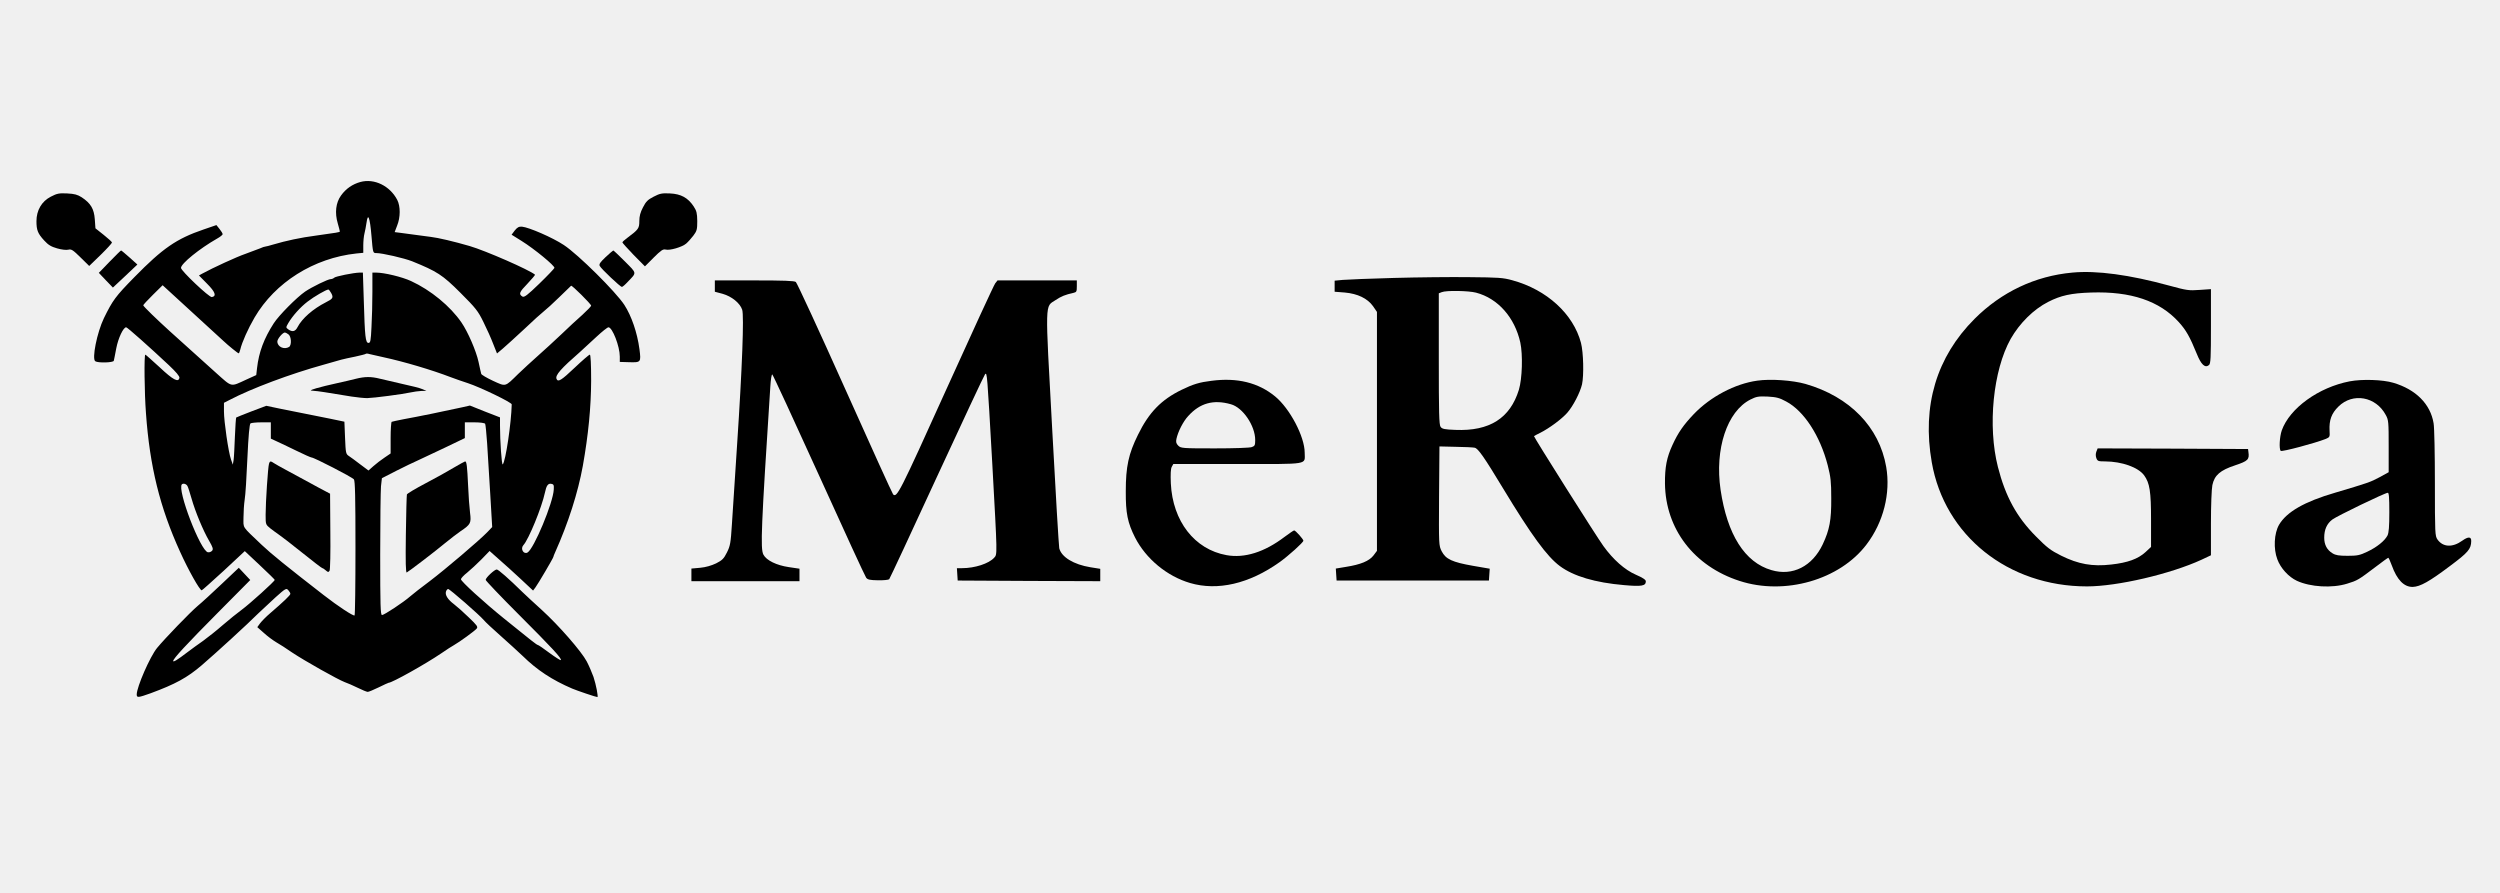
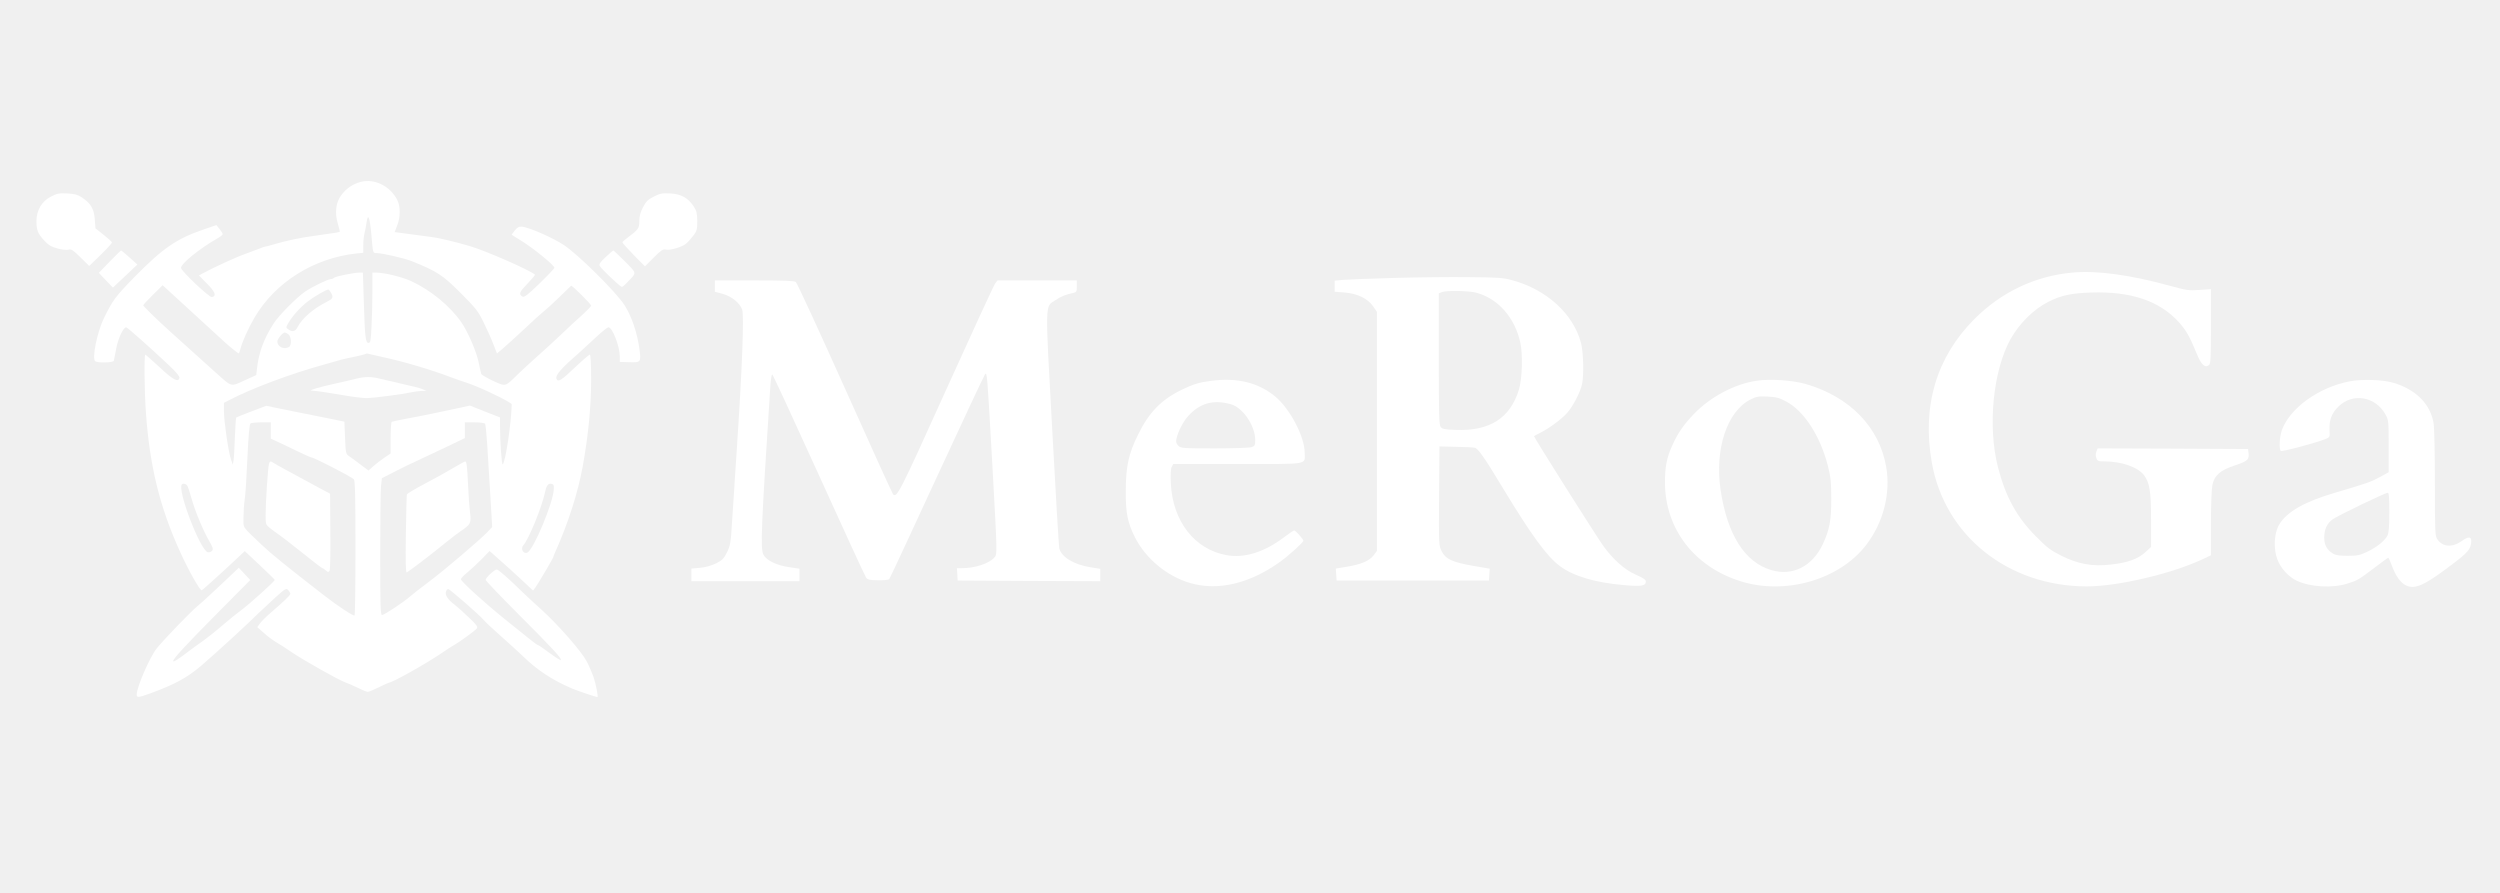
<svg xmlns="http://www.w3.org/2000/svg" version="1.0" width="700pt" height="250pt" viewBox="0 0 1920 439" preserveAspectRatio="xMidYMid meet">
-   <g transform="translate(0,439) scale(0.1,-0.1)" fill="#000000" stroke="none">
+   <g transform="translate(0,439) scale(0.1,-0.1)" fill="white" stroke="none">
    <path d="M2768 4226 c-61 -17 -111 -51 -149 -104 -40 -55 -49 -133 -25 -214 9 -31 16 -59 16 -62 0 -6 -19 -9 -185 -32 -116 -15 -228 -39 -329 -69 -26 -8 -53 -15 -58 -15 -6 0 -24 -6 -41 -14 -18 -7 -68 -26 -112 -42 -67 -23 -248 -106 -334 -153 l-23 -13 62 -63 c63 -63 75 -96 37 -103 -20 -4 -237 202 -237 224 0 33 142 148 277 225 24 13 43 29 43 34 0 6 -11 24 -24 40 l-24 30 -99 -34 c-208 -71 -313 -144 -530 -365 -148 -151 -167 -178 -235 -316 -53 -110 -94 -314 -66 -331 21 -14 138 -11 142 4 2 6 10 50 19 96 15 78 54 161 76 161 9 0 182 -154 329 -292 54 -51 82 -84 80 -96 -7 -38 -48 -17 -152 81 -58 53 -107 97 -110 97 -10 0 -7 -294 5 -450 29 -407 106 -722 262 -1064 63 -140 151 -296 166 -296 4 0 79 68 169 150 l162 151 115 -108 c63 -59 115 -110 115 -113 0 -11 -192 -184 -253 -229 -32 -23 -97 -76 -145 -117 -48 -42 -116 -96 -152 -122 -36 -25 -90 -64 -120 -87 -77 -59 -110 -79 -110 -68 0 18 101 127 347 375 l245 247 -44 47 -44 47 -130 -123 c-71 -67 -154 -144 -186 -170 -59 -50 -250 -248 -312 -323 -54 -66 -156 -300 -156 -357 0 -26 11 -25 106 9 190 70 282 120 394 216 116 100 351 315 436 400 28 27 87 82 131 122 76 68 82 71 97 54 9 -10 16 -22 16 -28 0 -11 -53 -61 -154 -148 -32 -27 -67 -63 -79 -79 l-21 -29 50 -44 c27 -25 69 -56 94 -71 25 -14 81 -50 124 -80 96 -64 350 -207 403 -227 21 -7 66 -27 101 -44 34 -17 69 -31 76 -31 8 0 46 16 85 35 39 19 73 35 76 35 26 0 282 143 404 226 39 27 84 56 99 64 41 23 158 108 173 126 11 14 3 25 -62 87 -41 40 -92 85 -112 100 -48 36 -70 71 -62 97 3 11 11 20 17 20 12 0 240 -199 273 -238 12 -15 71 -70 130 -122 59 -52 135 -122 169 -154 111 -109 227 -185 381 -251 38 -16 182 -65 193 -65 8 0 -10 95 -30 155 -12 33 -35 87 -52 119 -40 76 -213 275 -346 396 -58 52 -123 113 -145 134 -109 107 -188 176 -200 176 -17 0 -85 -63 -85 -80 0 -6 114 -126 254 -266 253 -253 334 -340 323 -350 -3 -3 -42 22 -87 55 -45 34 -85 61 -89 61 -8 0 -52 35 -256 200 -160 129 -335 289 -335 305 0 7 21 30 48 51 26 21 75 67 110 102 l62 64 72 -64 c40 -34 115 -103 167 -151 l95 -89 18 24 c19 25 138 227 138 235 0 3 6 19 14 36 100 223 175 458 212 662 43 241 63 452 64 653 0 133 -4 202 -10 202 -6 0 -58 -45 -116 -100 -103 -98 -129 -114 -140 -86 -11 28 34 79 181 207 27 24 84 77 127 117 42 39 83 72 91 72 30 0 87 -146 87 -225 l0 -41 68 -2 c95 -3 96 -2 83 100 -17 127 -61 255 -116 340 -67 102 -354 387 -465 460 -86 57 -268 136 -322 141 -23 1 -35 -5 -55 -30 l-24 -32 77 -48 c98 -61 256 -191 252 -207 -2 -6 -54 -61 -116 -121 -92 -89 -116 -107 -130 -99 -30 19 -24 34 39 99 34 36 60 67 58 69 -43 37 -382 185 -502 220 -120 35 -244 64 -297 70 -30 4 -84 11 -120 16 -36 5 -86 12 -112 15 l-47 6 19 50 c26 64 26 148 1 197 -56 108 -176 167 -283 138z m85 -415 c11 -131 11 -131 37 -131 46 0 214 -39 275 -63 192 -78 233 -104 371 -242 118 -118 135 -139 177 -225 26 -52 60 -128 75 -168 l29 -73 44 37 c24 20 98 88 165 150 66 63 134 124 151 137 16 12 69 60 117 107 48 47 89 87 92 89 6 6 154 -141 154 -153 0 -5 -30 -36 -67 -70 -38 -33 -111 -101 -163 -151 -52 -49 -133 -124 -180 -165 -47 -41 -114 -104 -150 -138 -104 -102 -93 -99 -194 -53 -47 22 -88 46 -90 53 -2 7 -12 49 -21 93 -18 83 -81 229 -131 302 -86 125 -235 248 -387 318 -69 32 -206 65 -268 65 l-29 0 0 -148 c0 -82 -3 -204 -7 -270 -5 -106 -8 -122 -23 -122 -23 0 -28 47 -36 323 l-7 217 -26 0 c-46 -1 -184 -29 -194 -39 -6 -6 -18 -11 -27 -11 -21 0 -144 -60 -197 -96 -65 -45 -202 -183 -241 -244 -74 -115 -114 -220 -128 -344 l-6 -53 -77 -35 c-124 -57 -105 -61 -233 53 -180 163 -288 260 -353 318 -95 86 -205 192 -205 200 0 3 33 40 74 80 l75 74 48 -44 c65 -59 378 -346 419 -384 38 -36 111 -95 117 -95 3 0 8 12 12 28 14 59 60 161 110 247 158 270 455 457 783 492 l52 5 0 57 c0 31 4 72 9 91 5 19 12 57 16 84 11 80 26 40 38 -103z m-309 -439 c18 -34 13 -43 -41 -70 -100 -51 -183 -124 -218 -191 -17 -34 -40 -39 -71 -17 -19 14 -19 15 0 48 32 55 93 123 148 165 50 39 144 93 160 93 4 0 14 -13 22 -28z m-329 -316 c23 -17 26 -83 5 -97 -38 -23 -90 1 -90 42 0 20 41 69 58 69 4 0 17 -6 27 -14z m730 -176 c158 -34 373 -98 516 -153 35 -13 94 -34 132 -46 97 -32 337 -148 337 -163 -3 -141 -47 -439 -69 -461 -8 -8 -21 179 -21 298 l0 63 -116 45 -115 46 -62 -14 c-121 -27 -336 -71 -447 -91 -46 -9 -88 -18 -92 -20 -4 -3 -8 -59 -8 -124 l0 -119 -47 -32 c-27 -18 -65 -47 -86 -66 l-37 -33 -63 47 c-34 27 -74 55 -87 64 -24 16 -25 22 -30 140 l-5 124 -110 23 c-60 12 -144 29 -185 37 -41 8 -127 25 -190 38 l-115 24 -114 -43 c-62 -24 -115 -45 -117 -47 -2 -2 -7 -69 -10 -148 -3 -79 -7 -160 -10 -179 l-6 -35 -14 40 c-20 57 -54 292 -54 369 l0 66 43 22 c168 88 466 200 727 272 52 15 111 31 130 37 19 5 68 16 109 24 41 9 77 18 80 21 3 3 15 3 26 -1 11 -3 61 -14 110 -25z m-865 -562 l0 -63 43 -20 c23 -10 91 -43 151 -72 59 -29 113 -53 119 -53 19 0 312 -151 325 -168 9 -12 12 -134 12 -528 0 -282 -3 -515 -7 -517 -10 -6 -125 69 -238 157 -281 218 -400 314 -475 385 -156 149 -140 124 -140 210 0 42 4 103 9 136 6 33 15 177 21 320 8 173 16 262 24 267 6 4 44 8 84 8 l72 0 0 -62z m1646 51 c3 -6 10 -73 15 -148 4 -75 15 -250 24 -390 l15 -255 -37 -39 c-63 -65 -323 -286 -443 -377 -63 -47 -130 -99 -149 -116 -52 -46 -201 -144 -217 -144 -12 0 -14 74 -14 464 0 254 3 491 6 525 l7 62 111 57 c61 31 136 67 166 80 30 14 124 58 208 98 l152 73 0 61 0 60 74 0 c44 0 78 -5 82 -11z m-2286 -479 c5 -8 18 -51 31 -95 29 -102 89 -246 135 -325 29 -50 33 -64 23 -76 -7 -8 -21 -14 -32 -12 -57 9 -239 483 -200 522 11 10 35 3 43 -14z m2813 -25 c-4 -101 -153 -458 -202 -485 -30 -16 -56 29 -32 56 41 44 142 291 166 404 11 54 24 72 48 68 19 -3 22 -9 20 -43z" />
    <path d="M2735 2715 c-27 -7 -95 -23 -150 -35 -55 -12 -125 -29 -155 -38 -53 -17 -54 -17 -20 -20 32 -2 85 -10 290 -44 41 -6 95 -12 120 -12 50 1 272 30 335 44 22 5 58 10 80 11 l40 1 -31 13 c-17 8 -84 25 -150 39 -65 15 -145 33 -176 41 -67 17 -114 17 -183 0z" />
    <path d="M2066 2062 c-8 -24 -26 -295 -26 -392 0 -75 0 -75 37 -105 21 -16 49 -37 64 -47 14 -9 94 -70 177 -137 83 -67 154 -121 158 -121 4 0 16 -8 26 -17 17 -15 20 -15 29 -3 5 9 8 138 6 304 l-2 288 -85 45 c-47 25 -110 59 -140 76 -30 16 -84 46 -120 65 -36 19 -74 41 -85 48 -26 18 -33 18 -39 -4z" />
    <path d="M3485 2032 c-44 -27 -142 -81 -218 -121 -76 -40 -140 -78 -142 -85 -2 -6 -6 -145 -8 -308 -3 -213 -1 -295 7 -291 27 16 218 162 291 223 44 36 99 78 121 93 79 53 84 63 74 142 -5 39 -12 133 -15 210 -7 149 -11 185 -23 185 -4 -1 -43 -22 -87 -48z" />
    <path d="M390 4113 c-70 -36 -110 -105 -110 -188 0 -69 10 -95 60 -149 31 -34 53 -47 99 -60 34 -10 71 -14 86 -10 23 6 35 -2 93 -59 l67 -66 88 85 c48 47 87 90 87 95 0 5 -29 31 -64 59 l-63 50 -5 70 c-6 80 -31 122 -100 168 -33 21 -55 27 -112 30 -62 3 -78 0 -126 -25z" />
    <path d="M5020 4113 c-45 -23 -59 -37 -82 -82 -20 -38 -28 -68 -28 -105 0 -56 -6 -65 -92 -129 -21 -15 -38 -31 -38 -35 0 -4 39 -47 86 -96 l87 -88 67 67 c56 56 72 67 92 62 31 -9 127 19 158 46 14 12 39 40 55 61 27 36 30 47 30 112 -1 61 -5 78 -28 113 -44 66 -97 95 -181 99 -62 3 -78 0 -126 -25z" />
    <path d="M842 3614 l-83 -86 54 -57 54 -56 94 88 94 89 -60 54 c-33 29 -62 54 -65 54 -3 0 -42 -39 -88 -86z" />
    <path d="M4651 3649 c-42 -40 -52 -54 -45 -68 11 -22 158 -161 170 -161 5 0 25 17 44 38 72 75 73 63 -21 158 -46 46 -86 84 -89 84 -3 -1 -29 -23 -59 -51z" />
    <path d="M15915 3530 c-285 -26 -544 -149 -750 -355 -293 -293 -405 -668 -329 -1102 98 -563 586 -953 1192 -953 233 0 641 95 880 205 l72 34 0 245 c0 135 5 267 11 294 16 76 60 114 175 152 99 33 110 45 102 101 l-3 24 -578 3 -577 2 -10 -25 c-6 -16 -6 -34 0 -50 9 -23 15 -25 67 -25 130 -1 254 -45 300 -107 43 -60 53 -122 53 -344 l0 -206 -43 -40 c-57 -52 -136 -81 -263 -95 -144 -17 -253 3 -384 68 -82 41 -109 62 -195 149 -147 148 -233 305 -291 532 -80 314 -37 743 98 984 69 121 176 227 288 284 98 50 177 67 330 72 305 10 525 -64 673 -227 56 -62 84 -111 138 -243 34 -85 64 -112 94 -87 13 11 15 54 15 298 l0 285 -87 -6 c-82 -6 -98 -4 -233 33 -303 83 -558 118 -745 100z" />
    <path d="M10705 3489 c-181 -5 -358 -12 -392 -15 l-63 -6 0 -42 0 -43 78 -6 c99 -9 174 -45 217 -105 l30 -44 0 -917 0 -918 -27 -36 c-33 -42 -97 -69 -211 -87 l-78 -13 3 -46 3 -46 585 0 585 0 3 46 3 45 -128 22 c-159 28 -210 51 -241 112 -22 44 -22 47 -20 425 l3 380 125 -3 c69 -1 134 -4 146 -7 26 -6 72 -71 218 -313 216 -357 337 -523 436 -596 105 -78 271 -127 492 -146 135 -12 168 -7 168 29 0 12 -22 27 -77 51 -85 37 -174 116 -249 220 -55 76 -537 840 -533 844 2 2 24 14 49 26 69 35 164 105 207 154 44 50 98 154 113 218 15 69 11 244 -8 318 -59 223 -263 409 -527 481 -71 20 -109 22 -330 24 -137 2 -398 -1 -580 -6z m631 -113 c168 -44 297 -190 340 -383 20 -93 15 -277 -11 -363 -67 -218 -225 -319 -487 -308 -84 3 -102 7 -114 23 -12 15 -14 108 -14 522 l0 504 23 9 c34 14 206 11 263 -4z" />
    <path d="M5490 3427 l0 -44 60 -16 c70 -20 133 -71 150 -122 15 -45 0 -448 -39 -1035 -17 -250 -35 -527 -40 -614 -9 -143 -13 -165 -38 -215 -24 -48 -36 -60 -83 -84 -36 -17 -79 -30 -123 -34 l-67 -6 0 -48 0 -49 415 0 415 0 0 48 0 48 -81 12 c-96 14 -173 52 -196 96 -24 46 -17 208 53 1289 3 54 10 97 15 95 5 -2 166 -350 358 -773 192 -424 355 -778 363 -788 11 -15 28 -19 90 -20 42 -1 81 3 87 8 5 6 170 359 366 785 197 426 363 781 370 789 16 17 16 15 56 -691 39 -709 39 -691 14 -718 -41 -45 -148 -80 -247 -80 l-39 0 3 -47 3 -48 548 -3 547 -2 0 48 0 47 -75 12 c-129 21 -223 78 -240 146 -3 12 -28 422 -54 912 -55 1007 -57 939 26 994 43 29 76 42 136 55 25 6 27 10 27 51 l0 45 -304 0 -305 0 -18 -23 c-10 -13 -180 -382 -378 -820 -356 -788 -377 -829 -406 -800 -6 6 -172 372 -370 814 -198 442 -368 810 -377 817 -12 9 -92 12 -319 12 l-303 0 0 -43z" />
    <path d="M9304 2699 c-91 -11 -141 -26 -229 -69 -156 -76 -251 -173 -335 -345 -73 -147 -94 -245 -94 -435 -1 -168 14 -241 71 -354 83 -163 245 -298 423 -350 211 -62 454 -6 687 160 70 50 183 152 183 165 0 11 -60 79 -71 79 -4 0 -38 -23 -74 -50 -154 -117 -307 -165 -445 -140 -246 44 -414 261 -428 551 -3 70 -1 113 7 127 l12 22 494 0 c562 0 515 -8 515 87 0 123 -114 339 -227 432 -129 106 -291 146 -489 120z m149 -180 c92 -25 187 -165 187 -275 0 -39 -3 -46 -26 -54 -14 -6 -140 -10 -285 -10 -248 0 -260 1 -280 21 -16 16 -19 28 -14 52 12 55 51 133 90 175 90 100 194 129 328 91z" />
    <path d="M13495 2700 c-171 -24 -358 -123 -486 -256 -80 -84 -121 -143 -164 -237 -45 -97 -59 -172 -58 -297 4 -349 223 -635 573 -748 347 -113 769 8 975 280 130 171 186 393 151 596 -53 306 -280 539 -620 637 -99 28 -269 40 -371 25z m223 -160 c136 -72 260 -262 319 -490 23 -91 27 -125 27 -255 1 -166 -13 -240 -65 -351 -80 -170 -232 -247 -394 -199 -205 59 -340 273 -391 617 -46 313 50 602 229 693 46 23 61 26 132 23 67 -4 90 -9 143 -38z" />
    <path d="M18046 2695 c-239 -46 -461 -206 -522 -377 -17 -49 -22 -144 -8 -157 9 -9 266 60 344 91 33 14 34 15 31 65 -4 80 15 132 68 184 110 109 288 78 364 -65 21 -38 22 -54 22 -240 l0 -199 -69 -38 c-70 -38 -92 -45 -341 -119 -237 -69 -374 -148 -432 -247 -38 -66 -44 -184 -13 -265 25 -68 86 -135 150 -165 104 -48 270 -58 386 -22 79 24 88 30 215 126 52 40 98 73 101 73 3 0 15 -26 27 -59 40 -111 94 -166 161 -165 57 2 127 41 285 160 141 105 163 131 164 192 1 35 -23 36 -69 3 -75 -54 -148 -50 -190 9 -19 27 -20 46 -20 432 0 221 -4 429 -10 461 -24 147 -136 260 -310 311 -80 24 -239 29 -334 11z m304 -1005 c0 -112 -4 -158 -14 -179 -22 -42 -82 -90 -156 -125 -57 -27 -76 -31 -150 -31 -66 0 -92 4 -116 19 -43 26 -64 66 -64 120 0 62 20 108 63 140 36 27 402 204 425 205 9 1 12 -35 12 -149z" />
  </g>
</svg>
